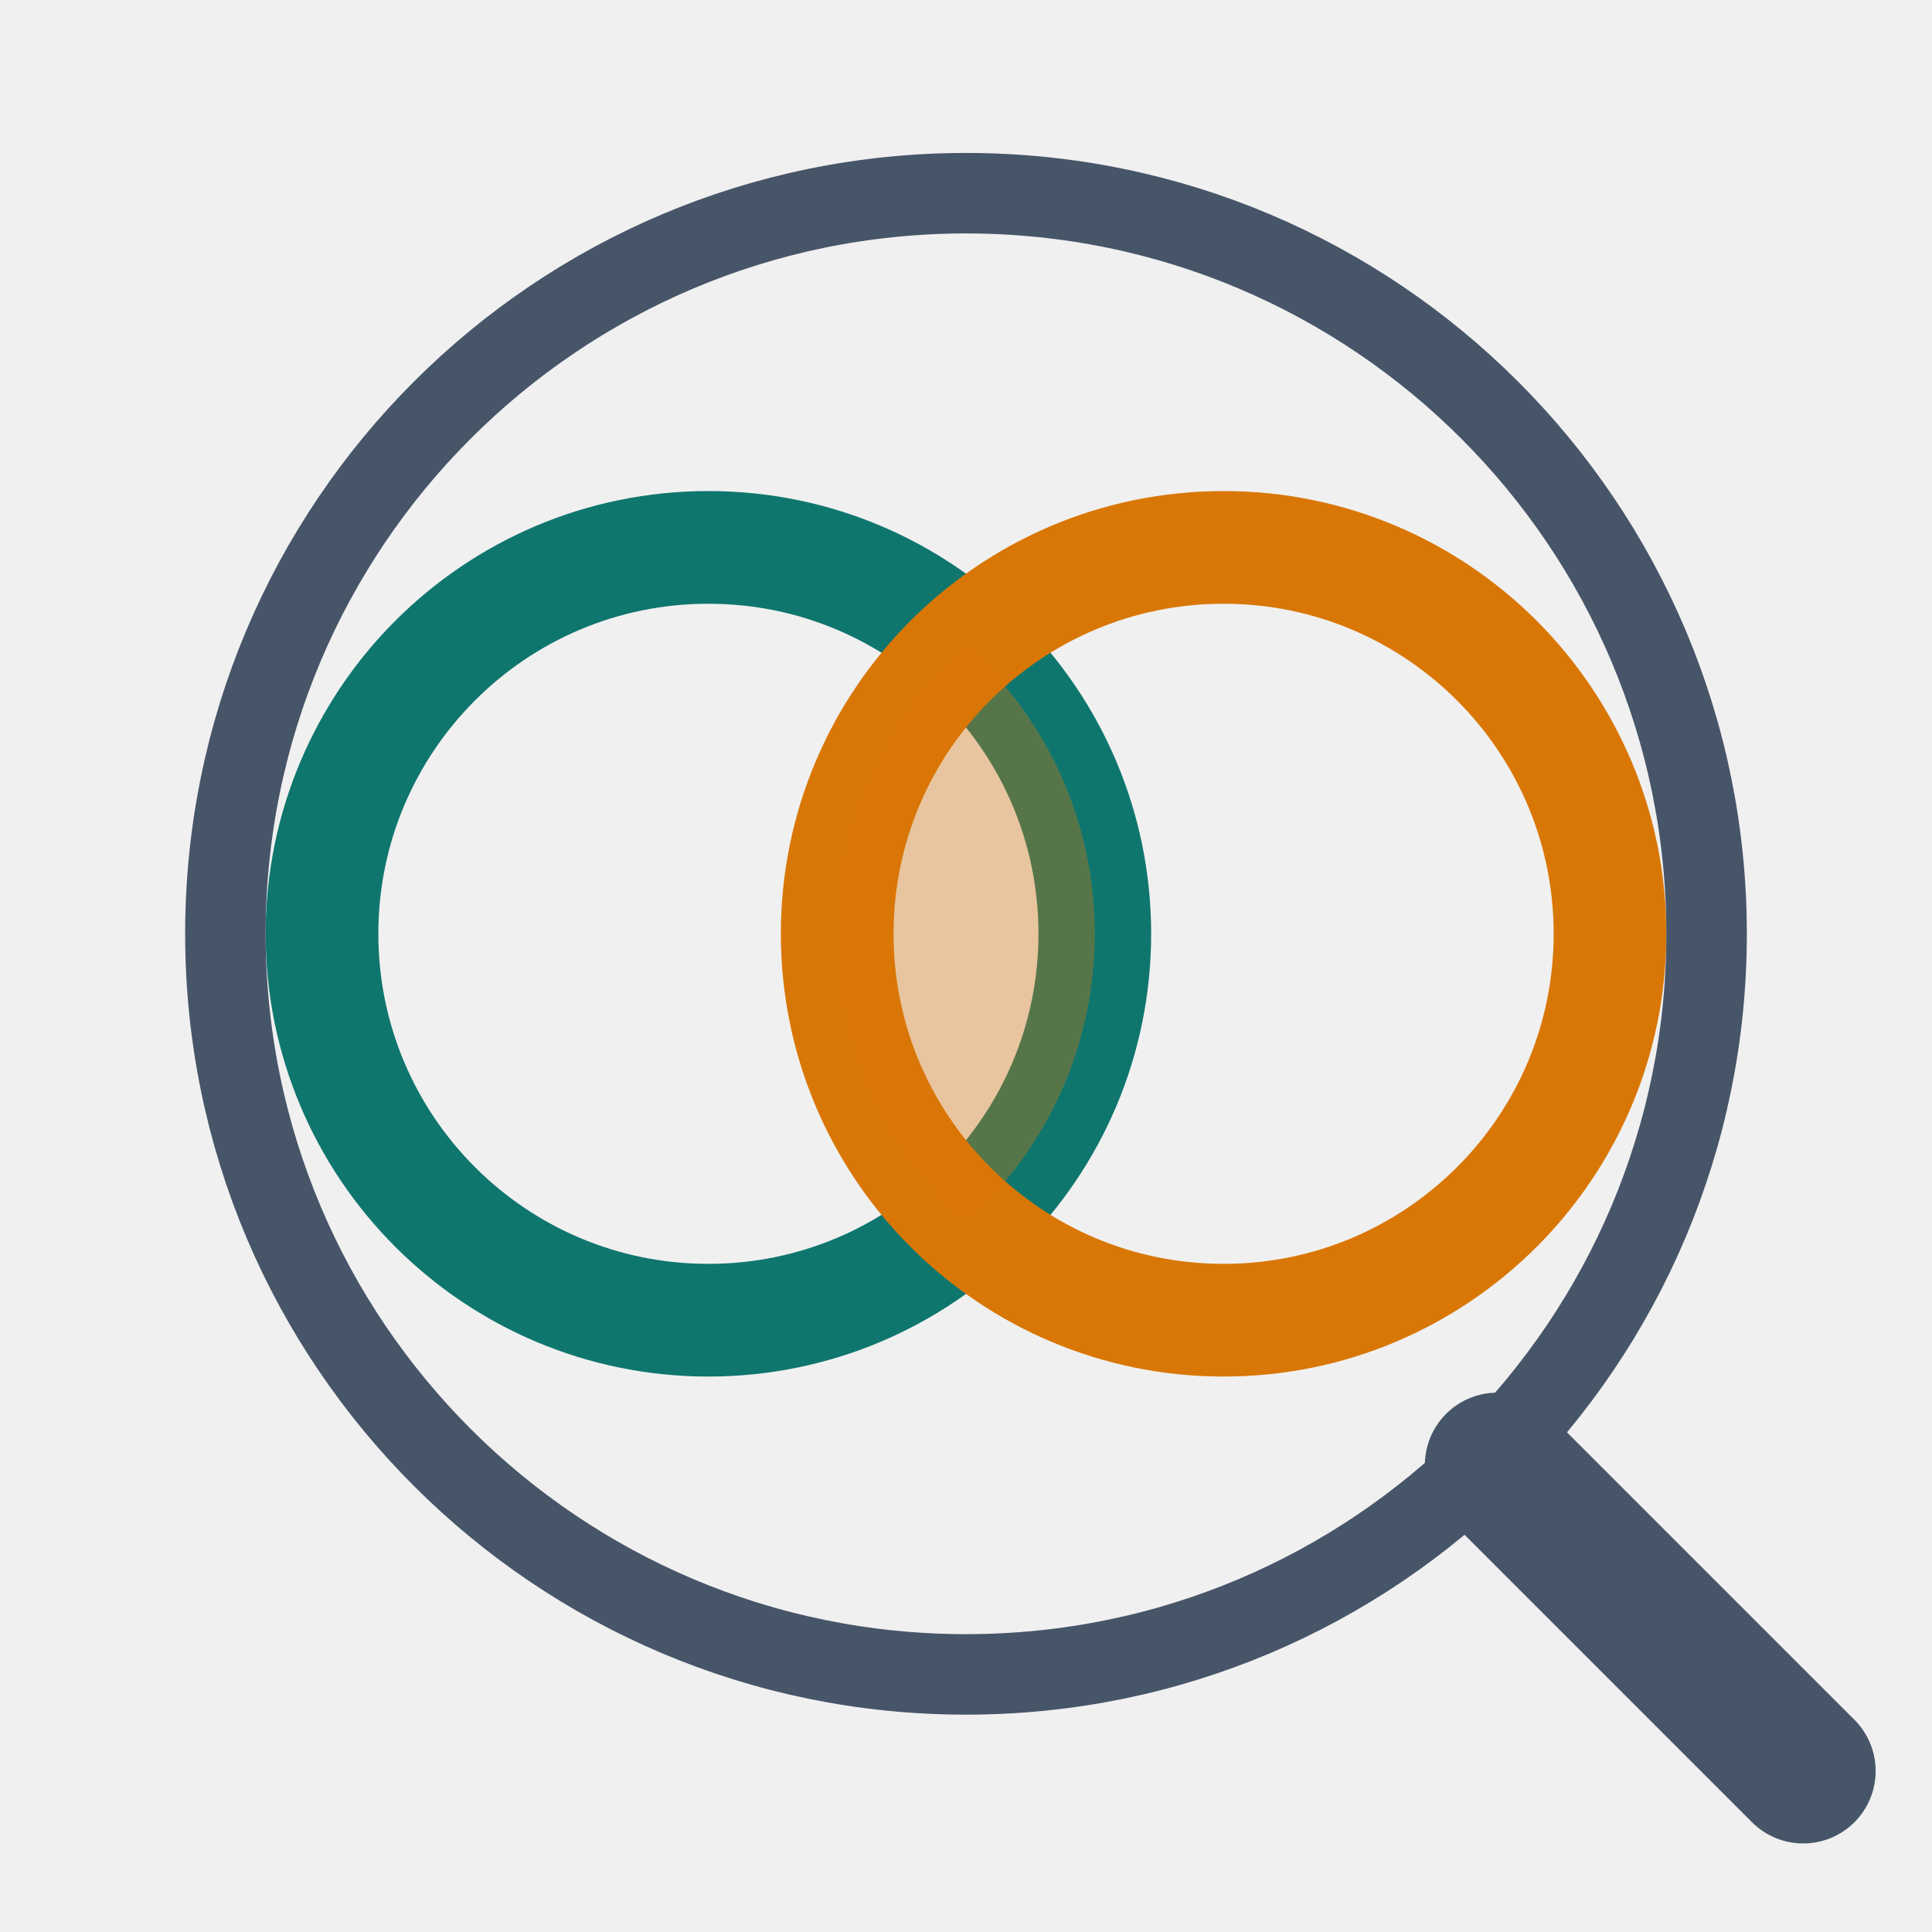
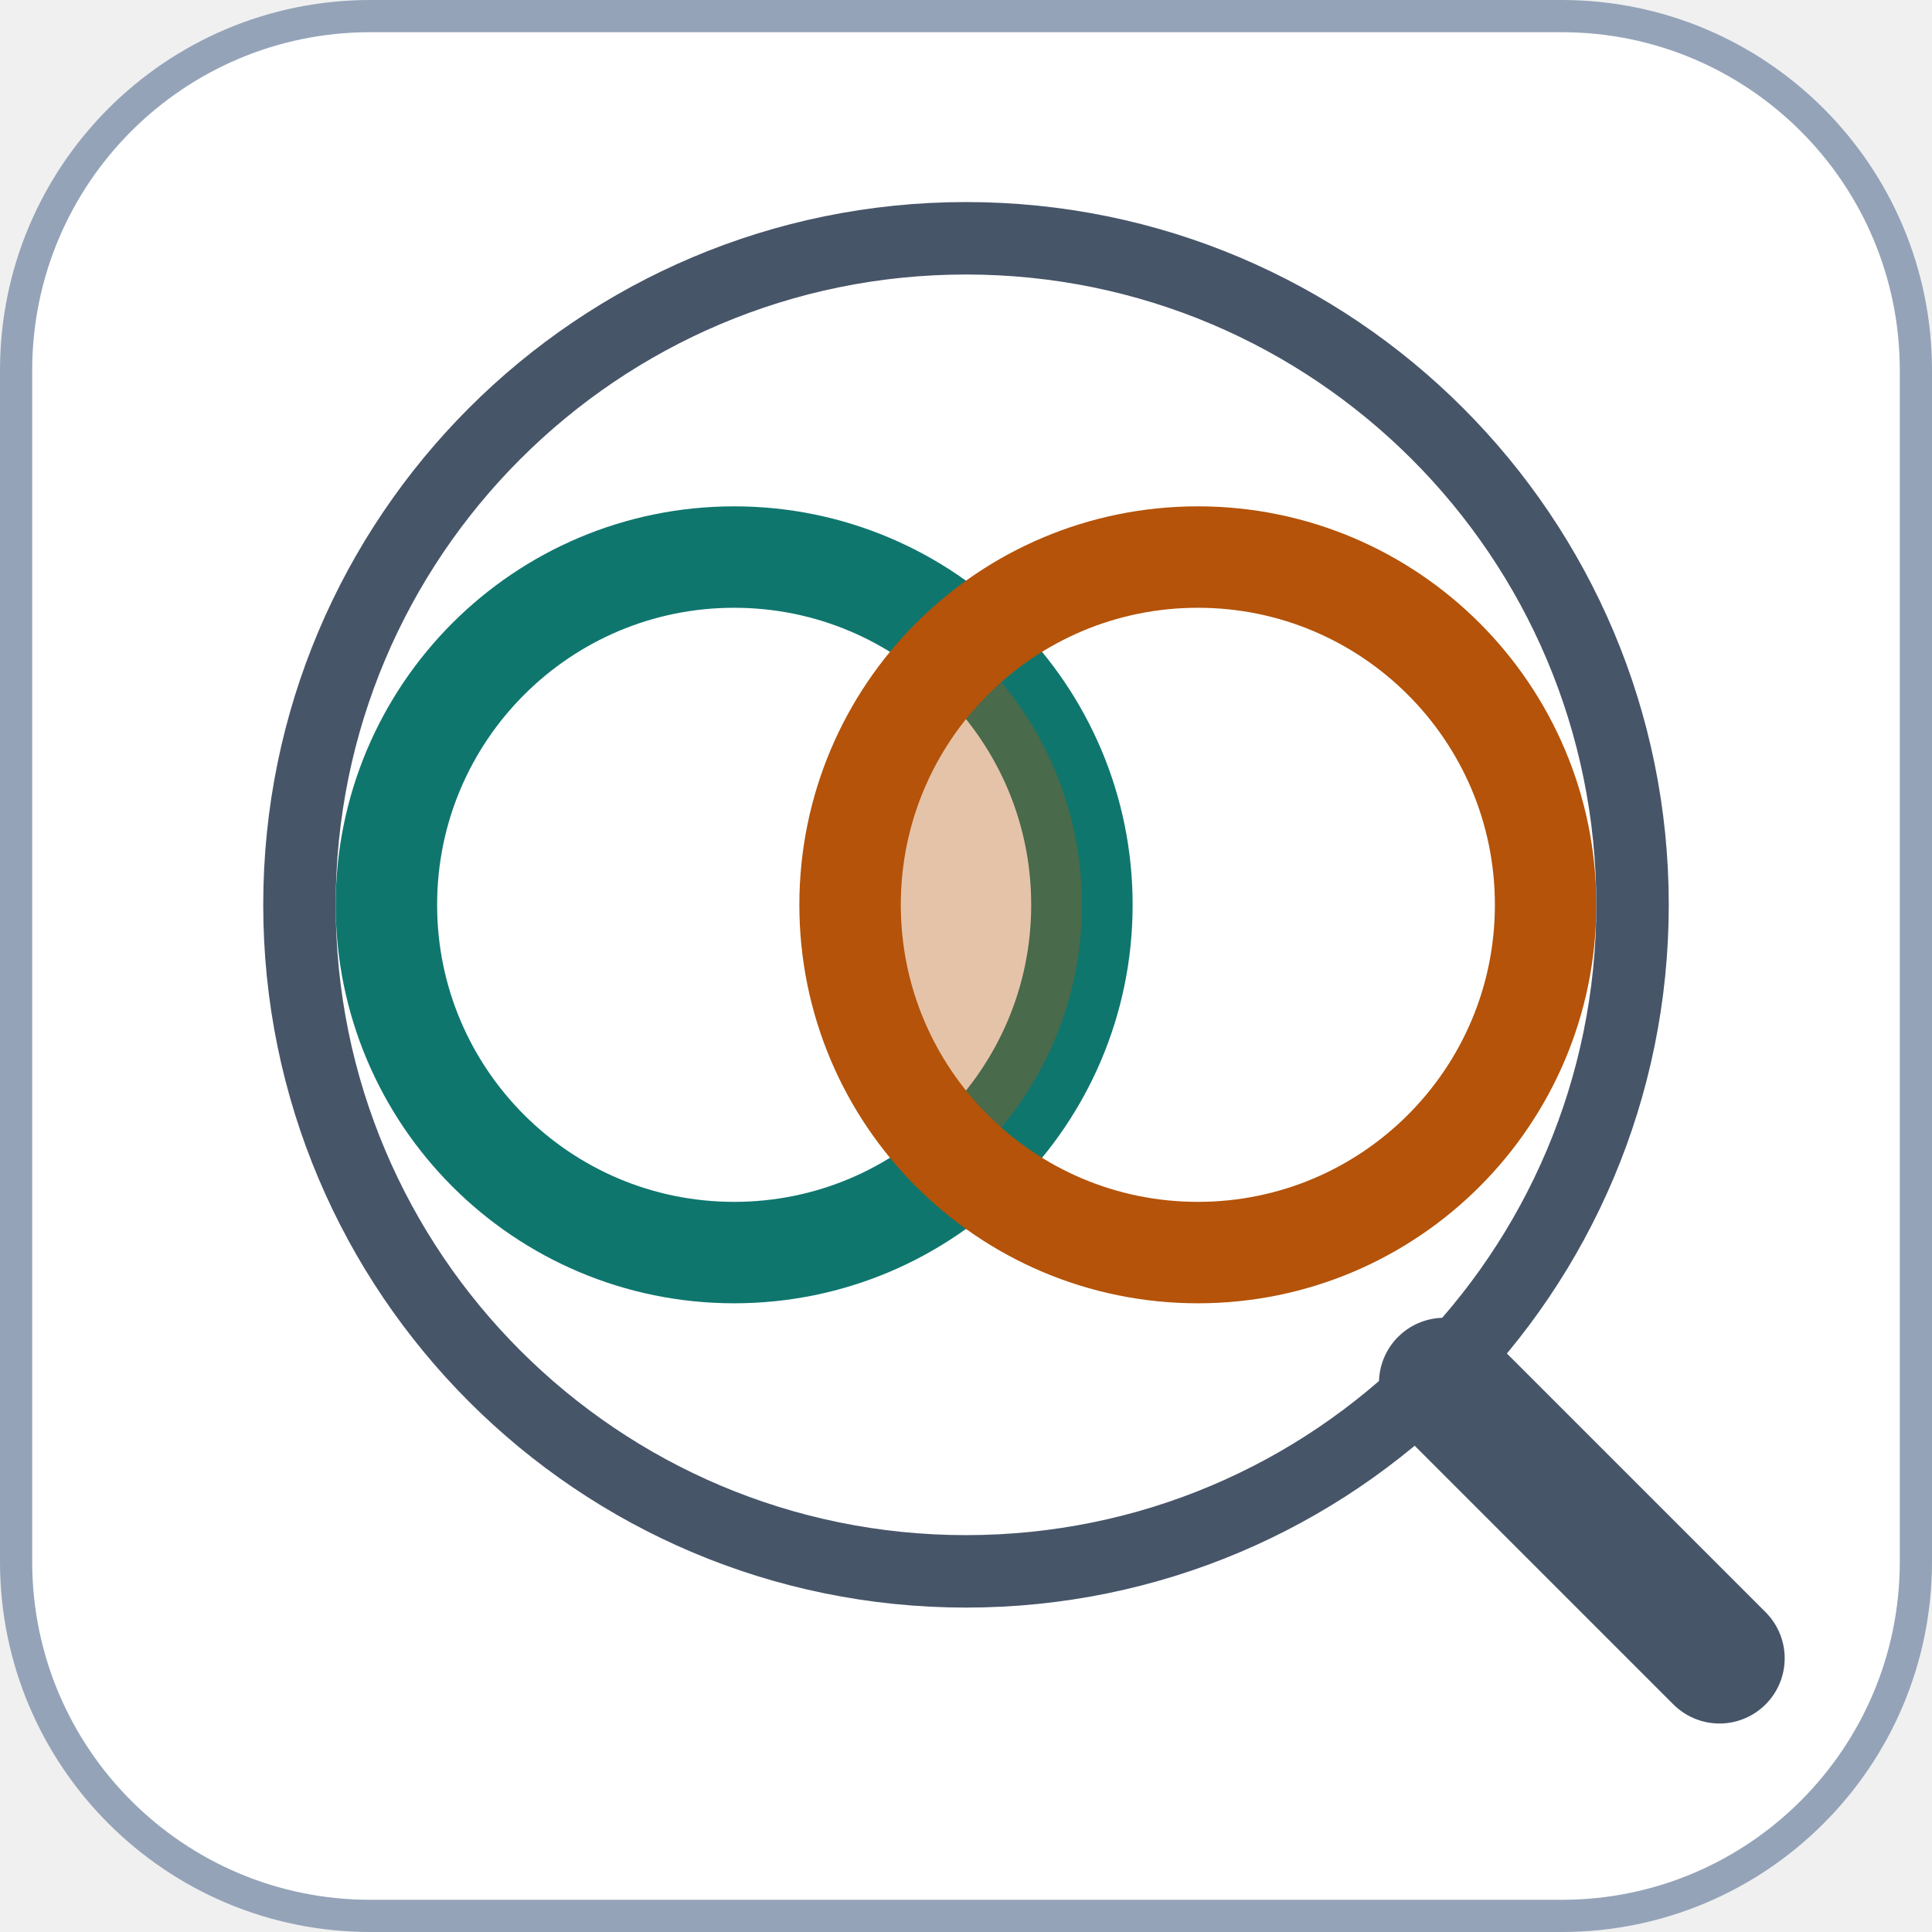
<svg xmlns="http://www.w3.org/2000/svg" viewBox="0 0 120 120" width="240" height="240" role="img" aria-label="FairLend Watch">
-   <g transform="translate(0,0)">
+   <rect x="1" y="1" width="118" height="118" rx="22" ry="22" fill="#FFFFFF" stroke="#94A3B8" stroke-width="2" />
+   <g transform="translate(6,4) scale(0.9)">
    <defs>
      <clipPath id="c00">
        <circle cx="44" cy="58" r="24" />
      </clipPath>
    </defs>
    <circle cx="44" cy="58" r="24" fill="none" stroke="#0F766E" stroke-width="7" />
-     <circle cx="76" cy="58" r="24" fill="none" stroke="#D97706" stroke-width="7" />
-     <circle cx="76" cy="58" r="24" fill="#D97706" fill-opacity="0.35" clip-path="url(#c00)" />
+     <circle cx="76" cy="58" r="24" fill="none" stroke="#B45309" stroke-width="7" />
+     <circle cx="76" cy="58" r="24" fill="#B45309" fill-opacity="0.35" clip-path="url(#c00)" />
    <circle cx="60" cy="58" r="46" fill="none" stroke="#475569" stroke-width="5" />
    <line x1="93" y1="91" x2="112" y2="110" stroke="#475569" stroke-width="9" stroke-linecap="round" />
  </g>
</svg>
